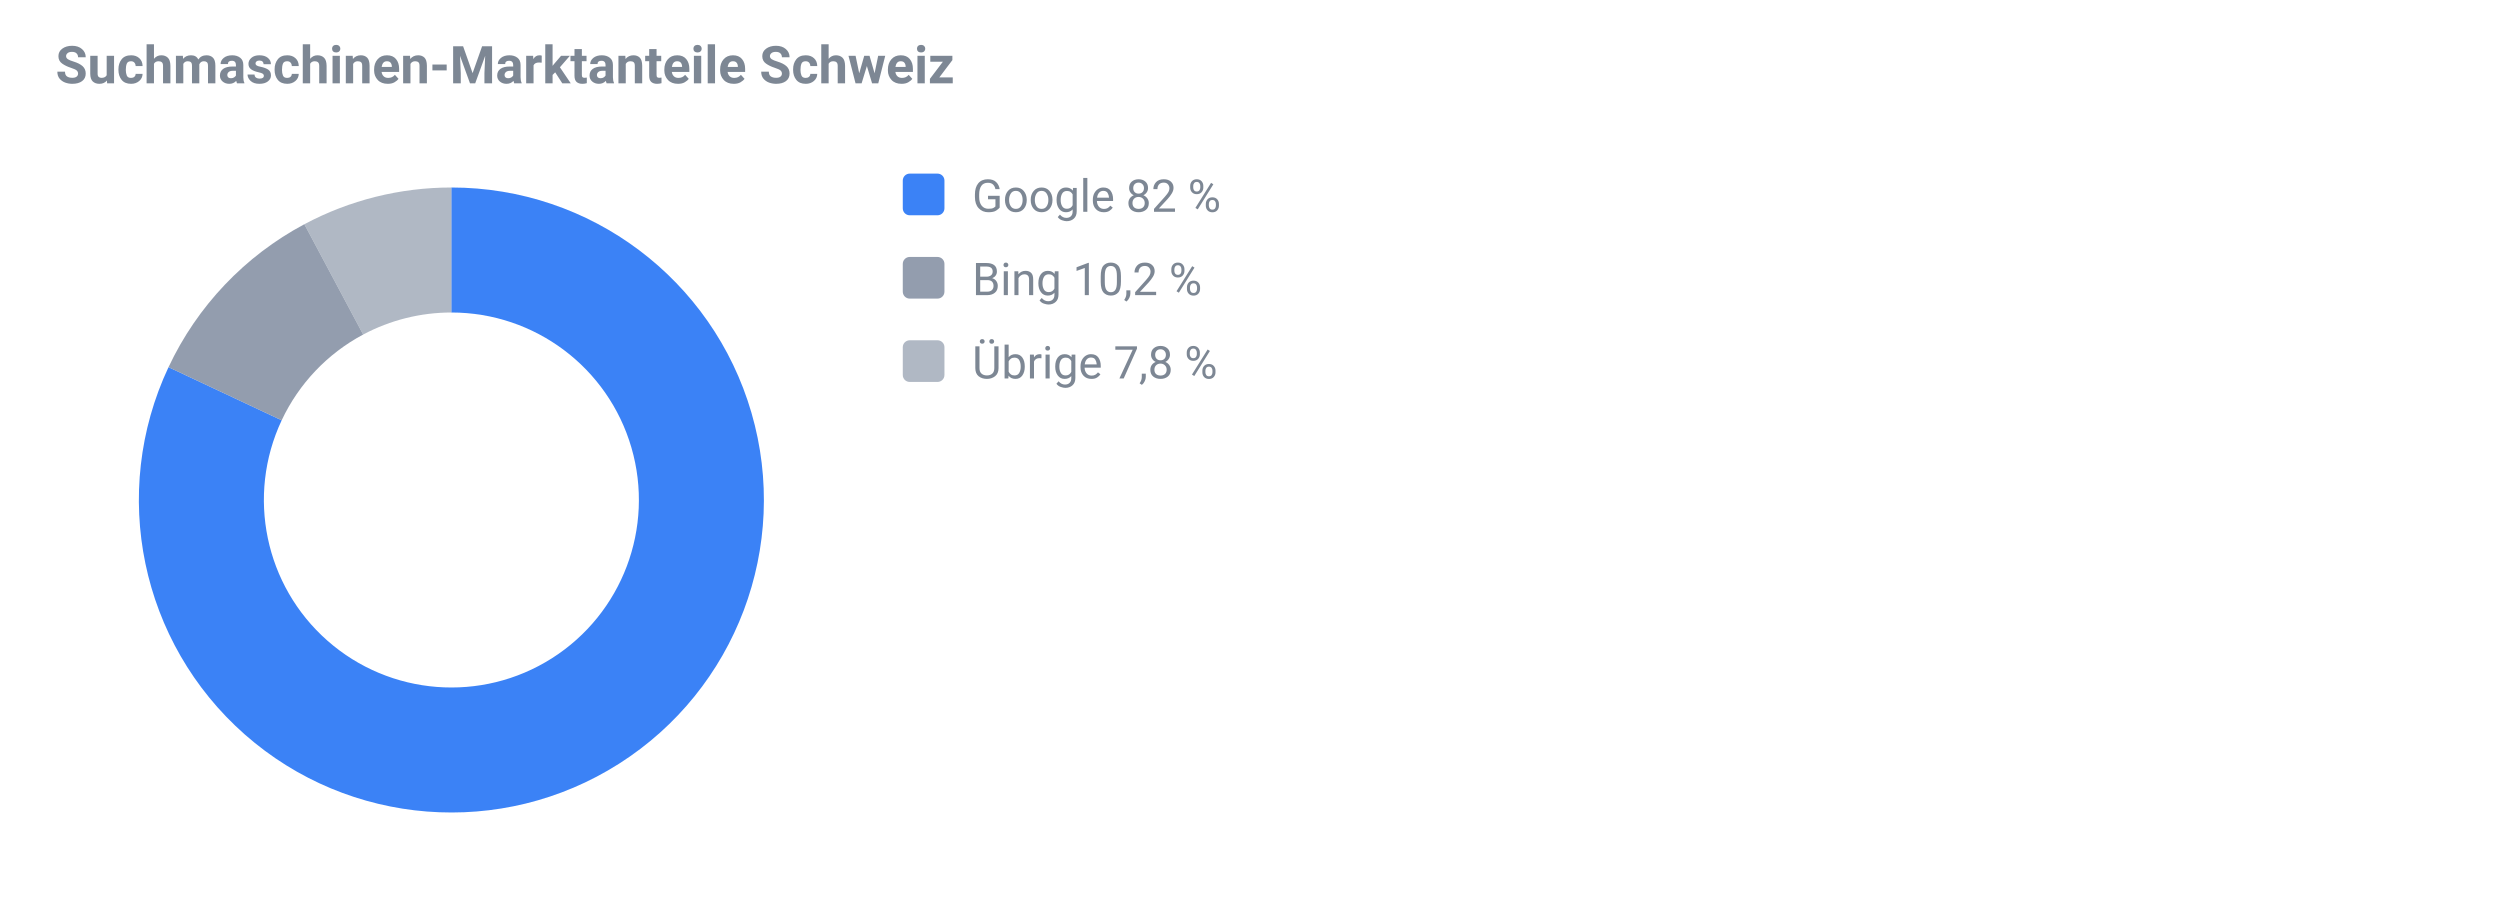
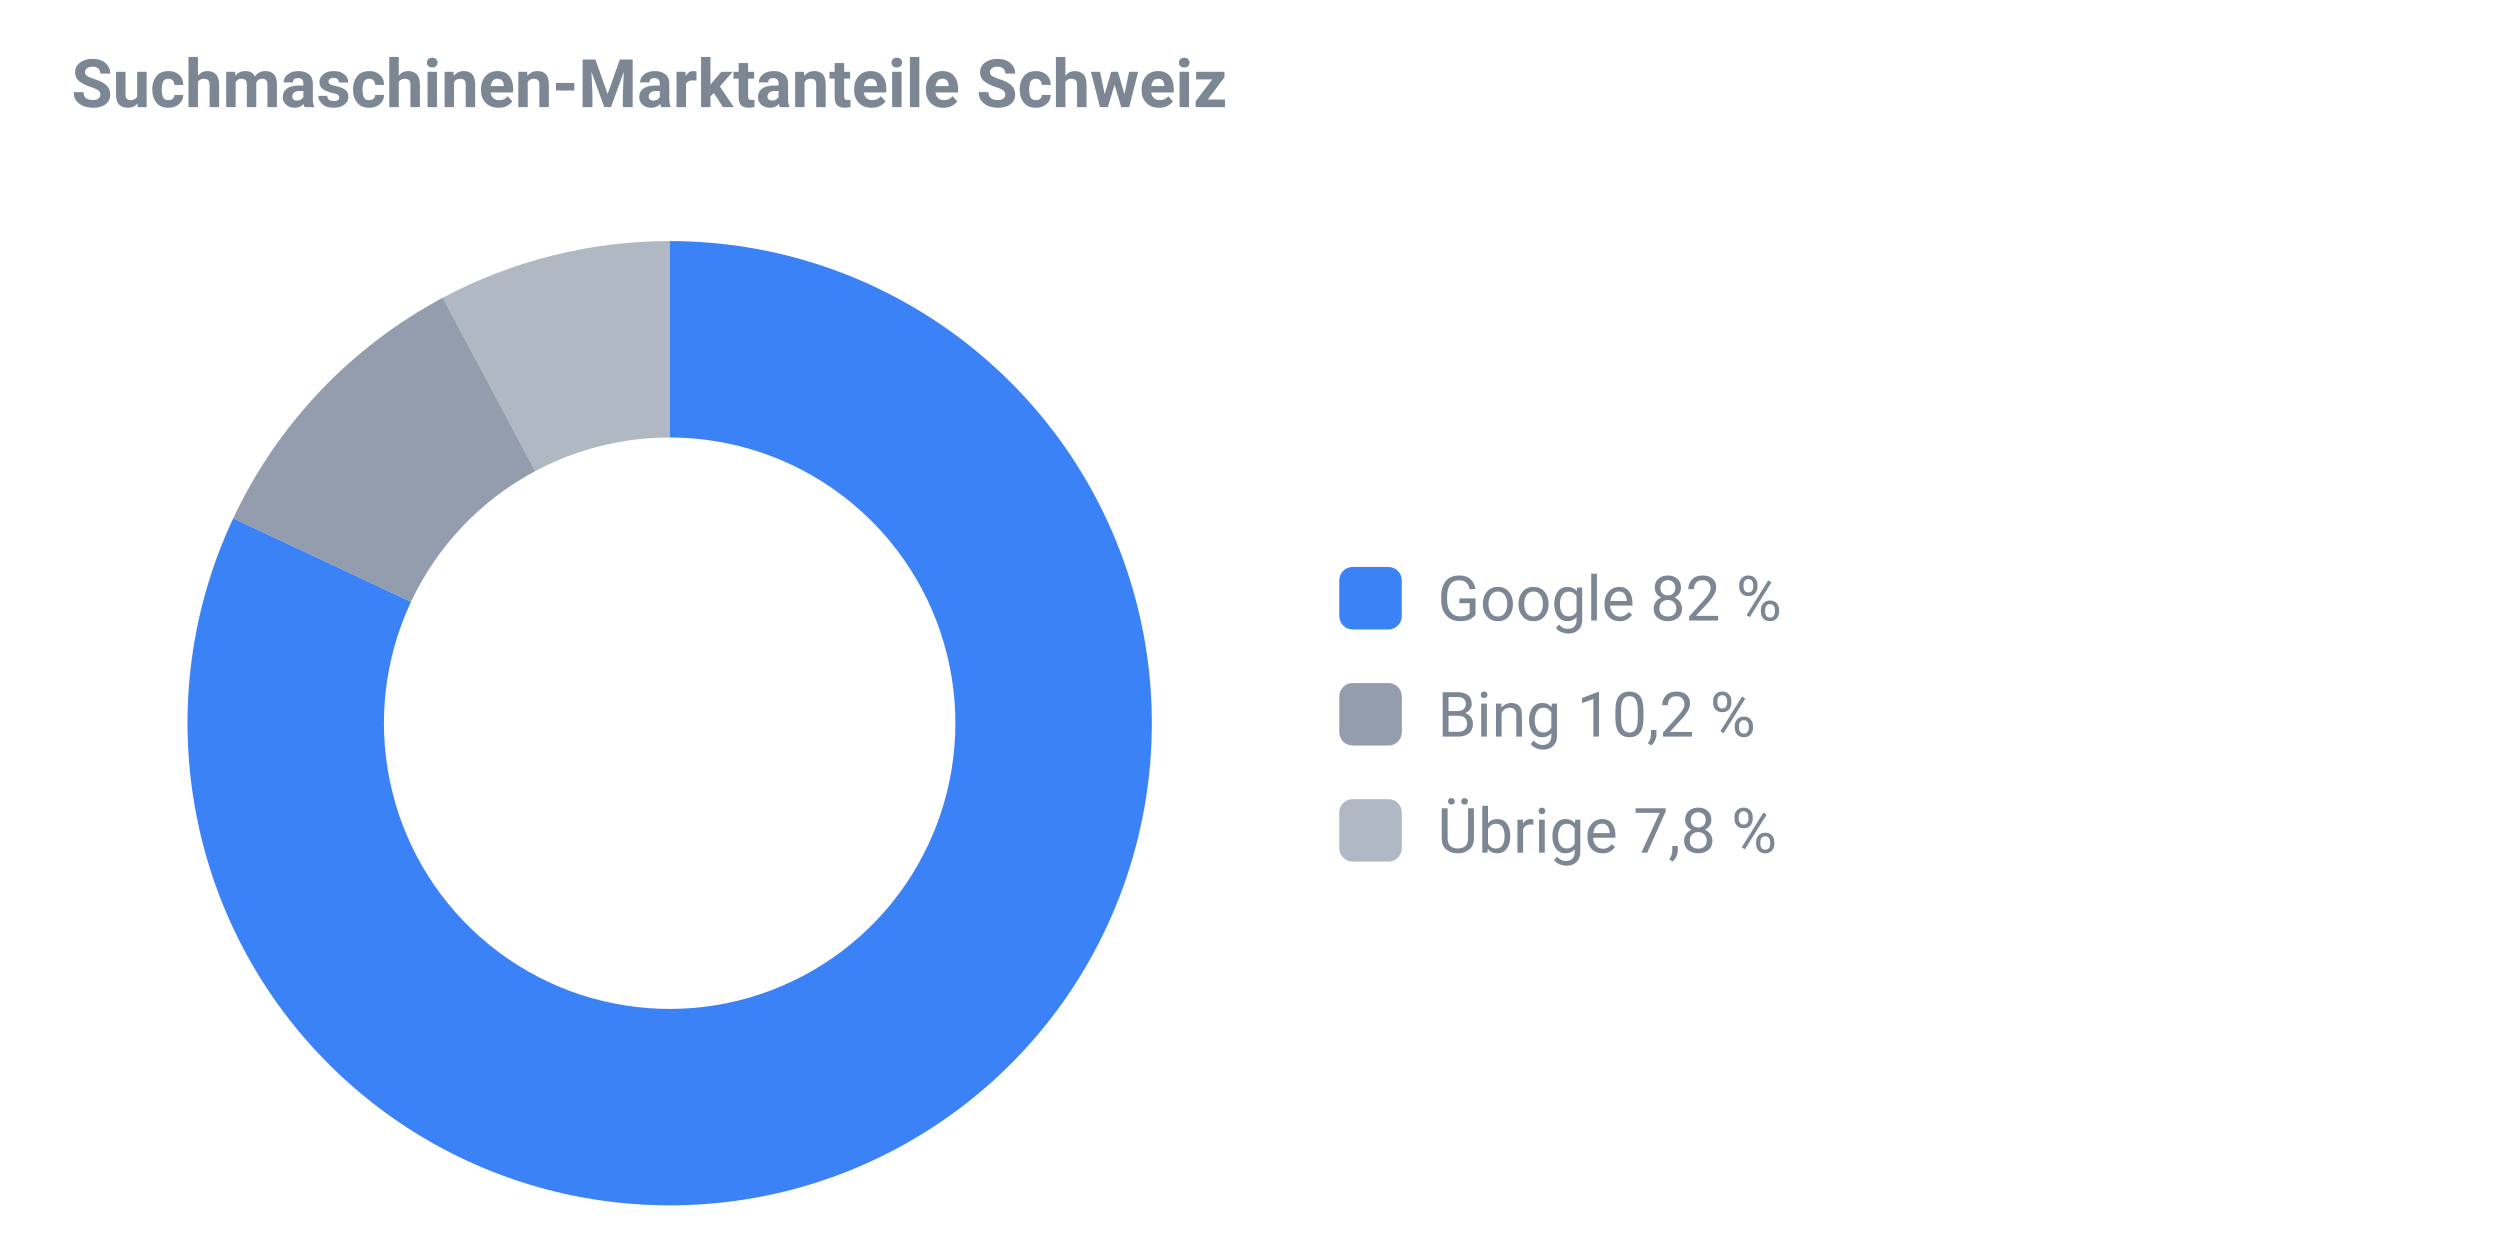
- <svg xmlns="http://www.w3.org/2000/svg" viewBox="0 0 720 260" width="720" height="260" font-family="-apple-system,Segoe UI,Roboto,Helvetica,Arial,sans-serif">
+ <svg xmlns="http://www.w3.org/2000/svg" viewBox="0 0 560 280" style="width:100%;height:auto" font-family="-apple-system,Segoe UI,Roboto,Helvetica,Arial,sans-serif">
  <text x="16.0" y="24.0" fill="#7d8794" font-size="15" text-anchor="start" font-weight="600">Suchmaschinen-Marktanteile Schweiz</text>
-   <path d="M 130.00 54.00 A 90.00 90.00 0 1 1 48.53 105.75 L 81.12 121.05 A 54.00 54.00 0 1 0 130.00 90.00 Z" fill="#3b82f6" />
-   <rect x="260" y="50.0" width="12" height="12" rx="2" fill="#3b82f6" />
-   <text x="280.0" y="61.0" fill="#7d8794" font-size="13" text-anchor="start">Google  82 %</text>
-   <path d="M 48.53 105.75 A 90.00 90.00 0 0 1 87.65 64.58 L 104.59 96.35 A 54.00 54.00 0 0 0 81.12 121.05 Z" fill="rgba(128,140,160,0.85)" />
-   <rect x="260" y="74.0" width="12" height="12" rx="2" fill="rgba(128,140,160,0.85)" />
-   <text x="280.0" y="85.0" fill="#7d8794" font-size="13" text-anchor="start">Bing  10,2 %</text>
-   <path d="M 87.65 64.58 A 90.00 90.00 0 0 1 130.00 54.00 L 130.00 90.00 A 54.00 54.00 0 0 0 104.59 96.35 Z" fill="rgba(128,140,160,0.62)" />
-   <rect x="260" y="98.0" width="12" height="12" rx="2" fill="rgba(128,140,160,0.62)" />
-   <text x="280.0" y="109.0" fill="#7d8794" font-size="13" text-anchor="start">Übrige  7,8 %</text>
+   <path d="M 150.00 54.00 A 108.00 108.00 0 1 1 52.24 116.11 L 92.07 134.80 A 64.00 64.00 0 1 0 150.00 98.00 Z" fill="#3b82f6" />
+   <rect x="300" y="127.0" width="14" height="14" rx="3" fill="#3b82f6" />
+   <text x="322.0" y="139.0" fill="#7d8794" font-size="14" text-anchor="start">Google  82 %</text>
+   <path d="M 52.24 116.11 A 108.00 108.00 0 0 1 99.18 66.70 L 119.89 105.53 A 64.00 64.00 0 0 0 92.07 134.80 Z" fill="rgba(128,140,160,0.85)" />
+   <rect x="300" y="153.0" width="14" height="14" rx="3" fill="rgba(128,140,160,0.85)" />
+   <text x="322.0" y="165.0" fill="#7d8794" font-size="14" text-anchor="start">Bing  10,2 %</text>
+   <path d="M 99.18 66.70 A 108.00 108.00 0 0 1 150.00 54.00 L 150.00 98.00 A 64.00 64.00 0 0 0 119.89 105.53 Z" fill="rgba(128,140,160,0.62)" />
+   <rect x="300" y="179.0" width="14" height="14" rx="3" fill="rgba(128,140,160,0.62)" />
+   <text x="322.0" y="191.0" fill="#7d8794" font-size="14" text-anchor="start">Übrige  7,8 %</text>
</svg>
